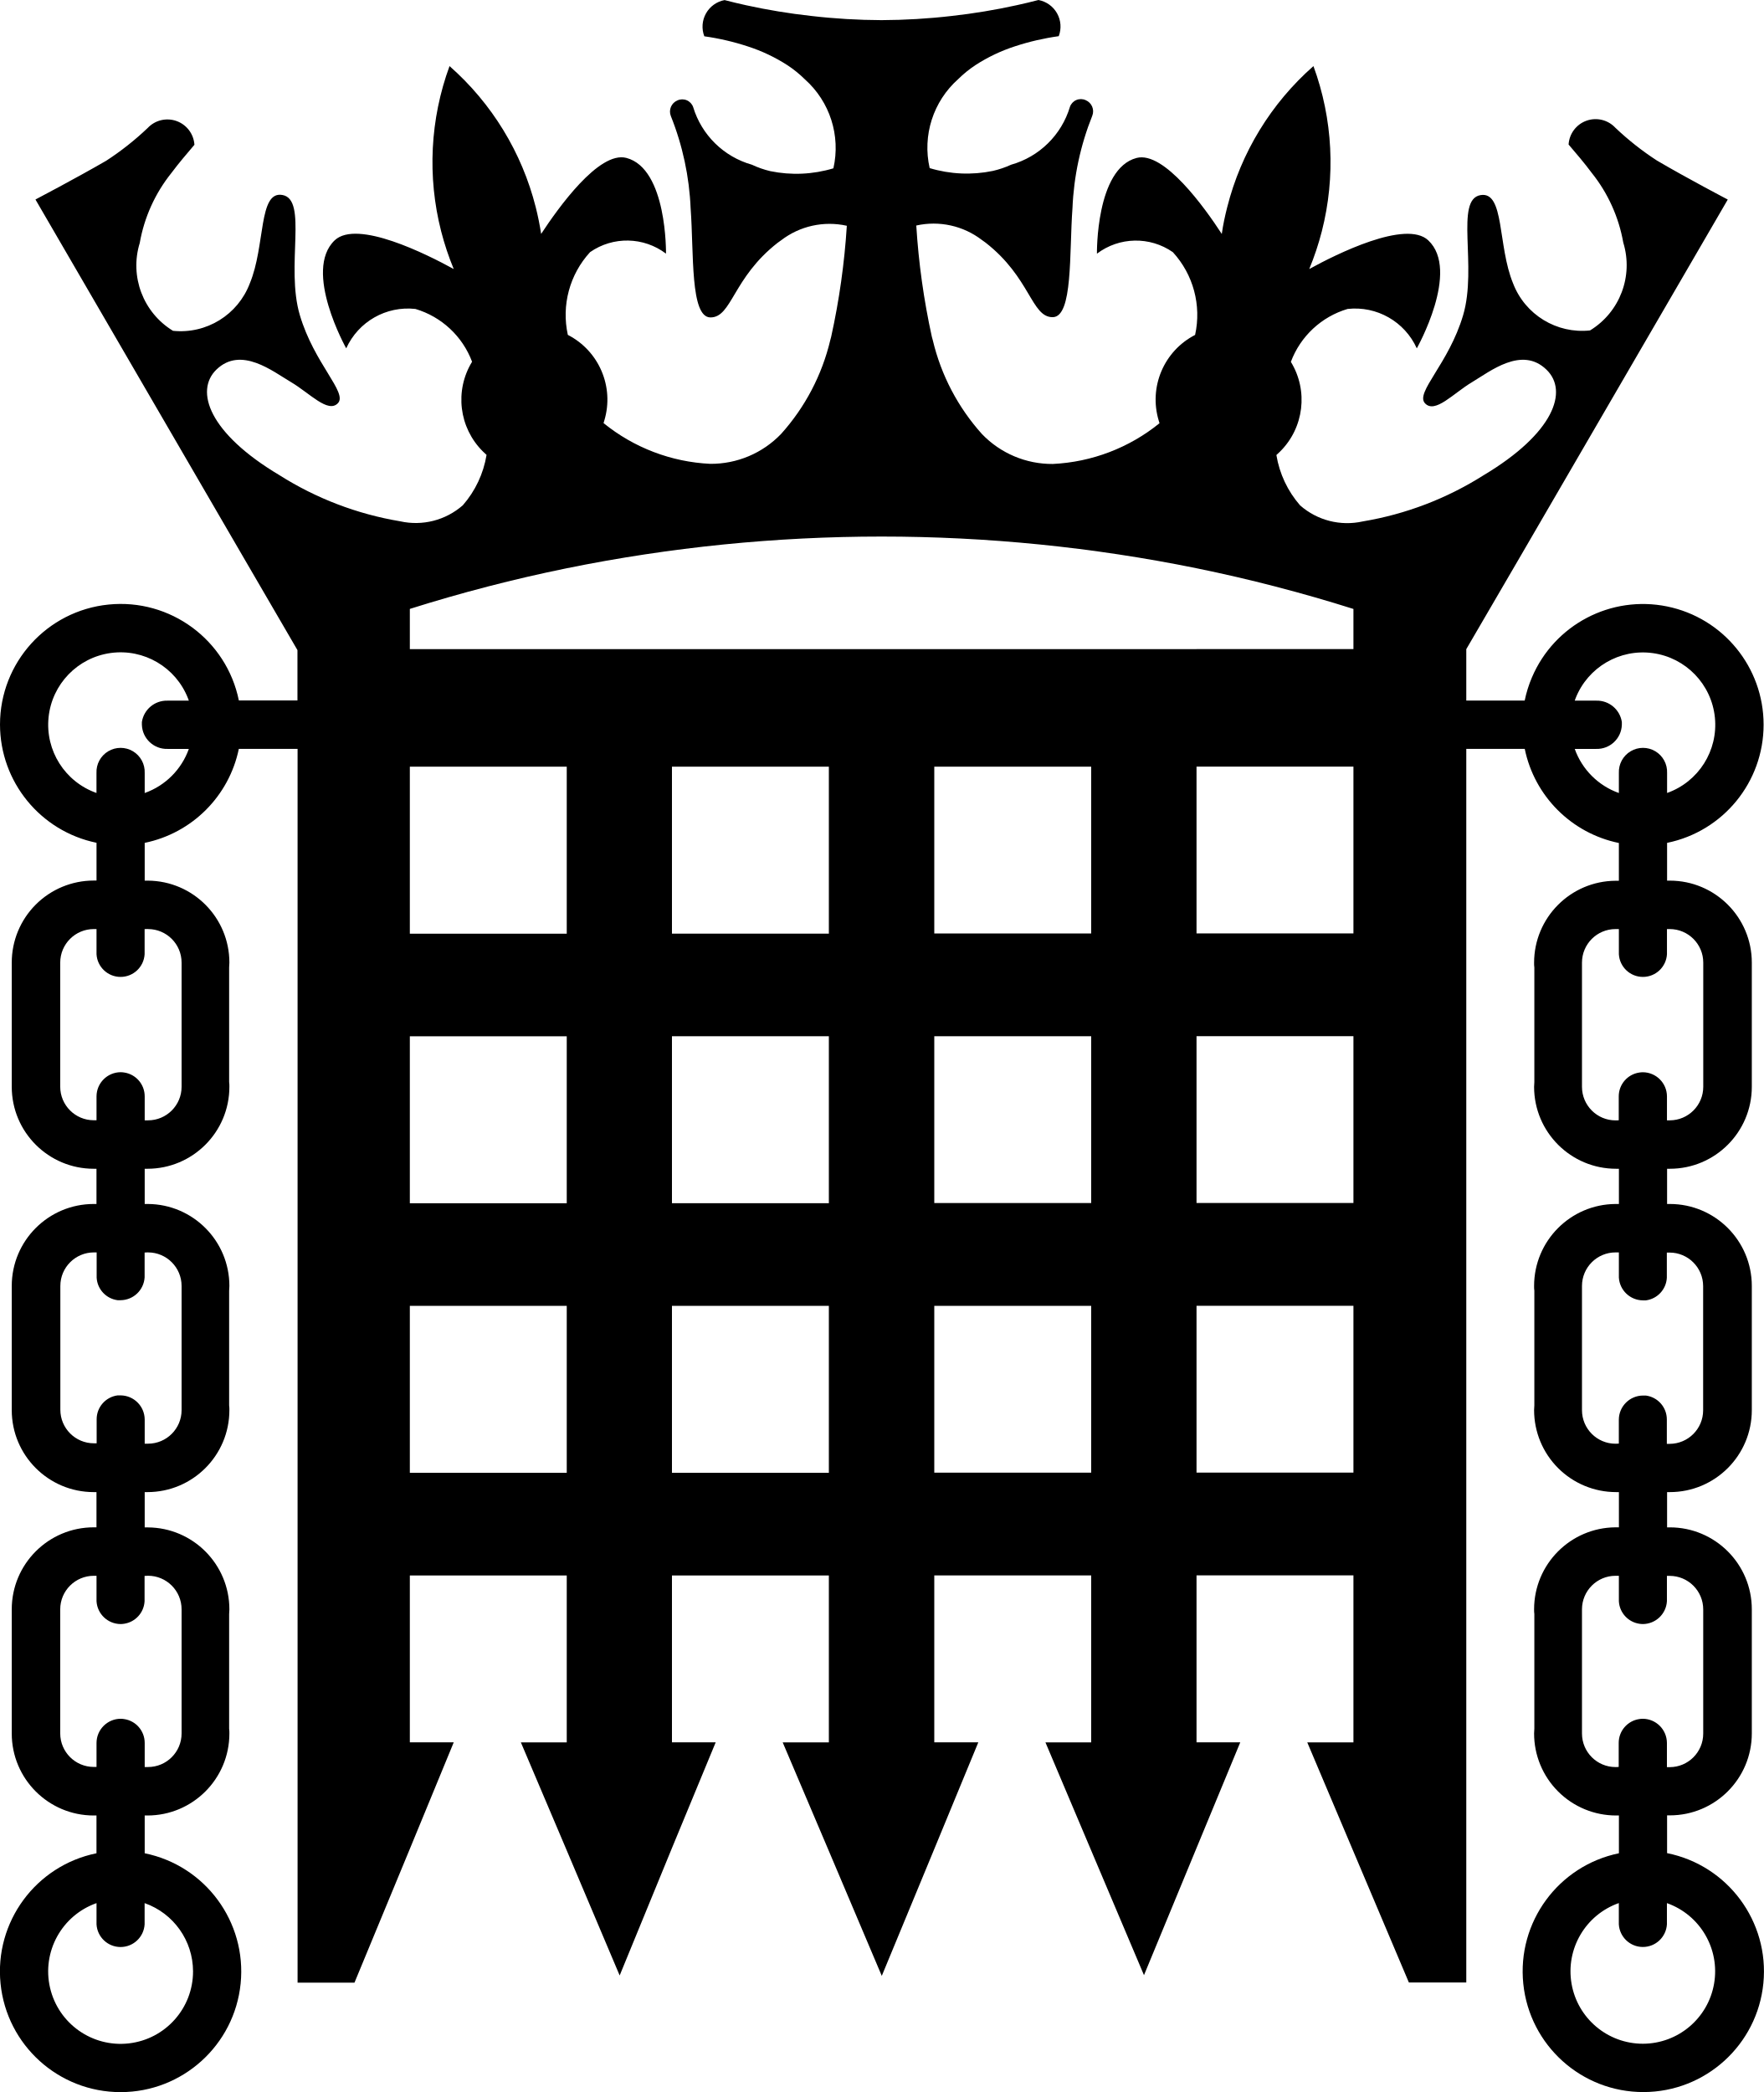
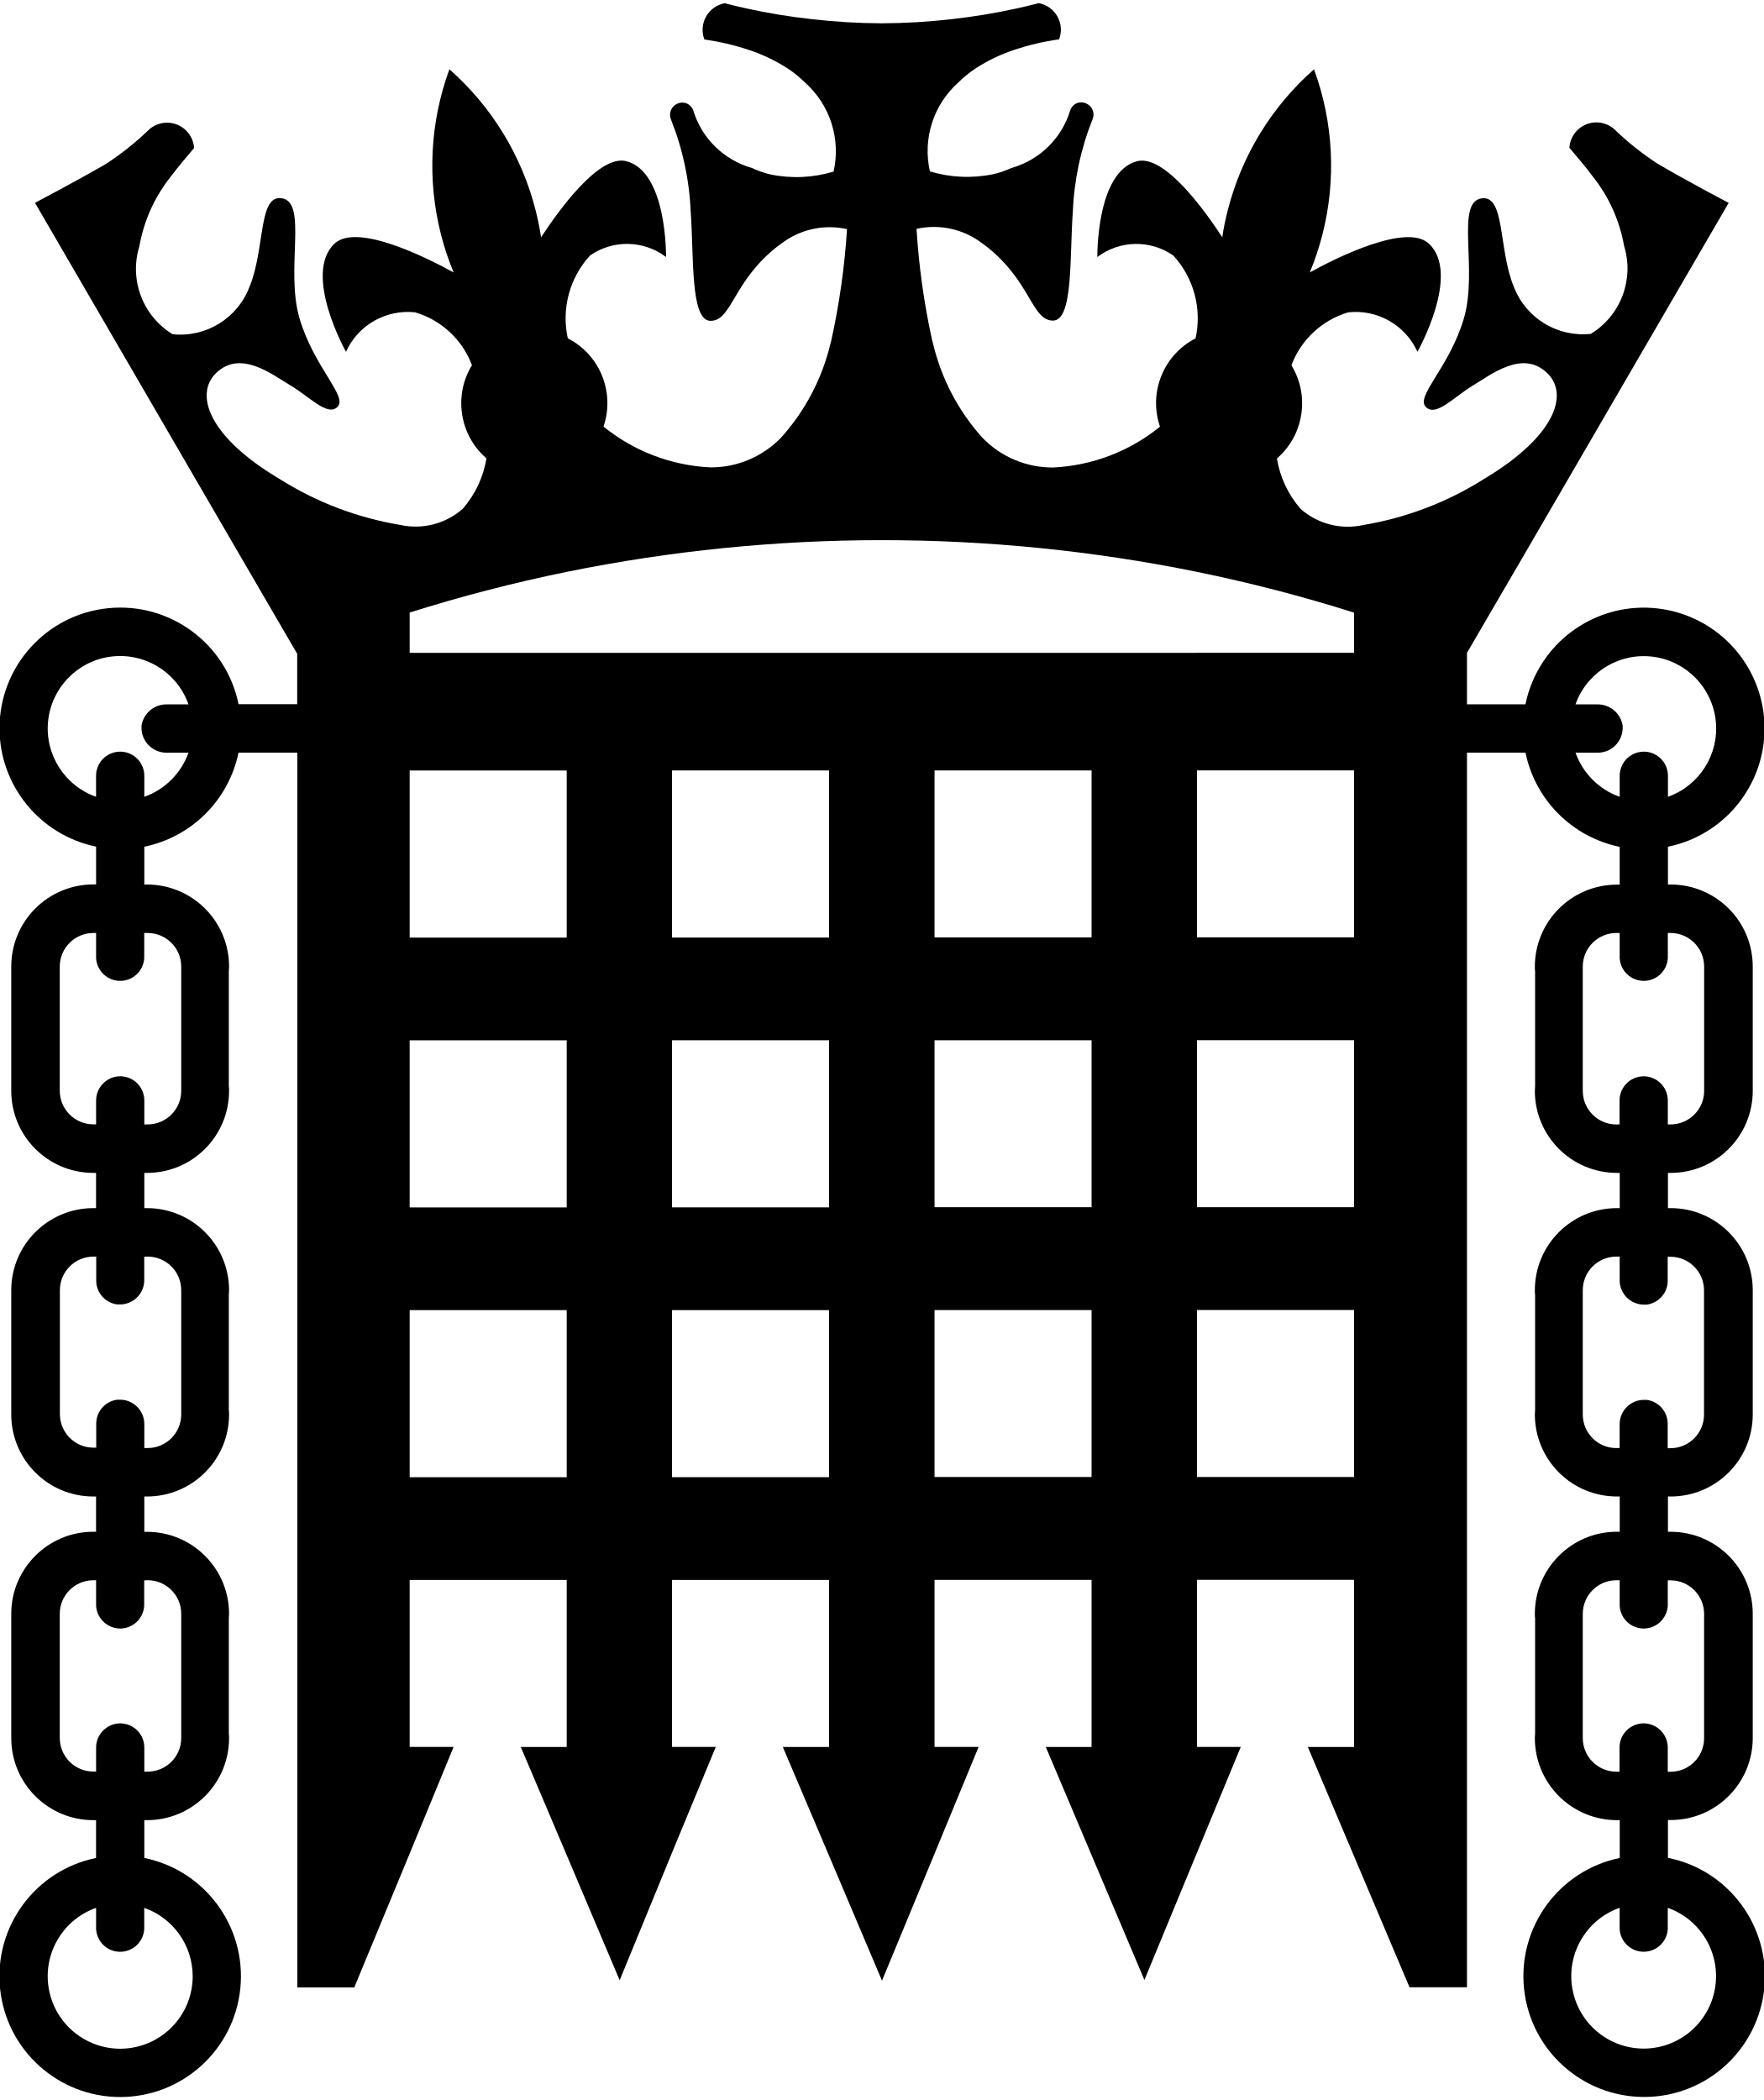
- <svg xmlns="http://www.w3.org/2000/svg" id="Layer_1" data-name="Layer 1" viewBox="0 0 42.025 49.851">
-   <path d="M39.713,44.234v-0.9h0.065a1.954,1.954,0,0,0,1.954-1.954V38.425a1.954,1.954,0,0,0-1.954-1.954H39.713V35.631h0.065a1.954,1.954,0,0,0,1.954-1.954V30.719a1.954,1.954,0,0,0-1.954-1.954H39.713V27.926h0.065a1.954,1.954,0,0,0,1.954-1.954V23.014a1.954,1.954,0,0,0-1.954-1.954H39.713v-0.9a2.875,2.875,0,1,0-3.22-3.944,2.841,2.841,0,0,0-.173.553H34.928V15.544h0l1.3-2.23,4.931-8.484S40.2,4.329,39.47,3.9a6.844,6.844,0,0,1-.99-0.781,0.644,0.644,0,0,0-1.114.4c0.181,0.212.372,0.434,0.551,0.675a3.68,3.68,0,0,1,.752,1.662,1.823,1.823,0,0,1-.792,2.093A1.762,1.762,0,0,1,36.044,6.83c-0.373-.9-0.2-2.2-0.774-2.106-0.622.1-.074,1.7-0.417,2.861s-1.148,1.843-.909,2.1,0.677-.238,1.116-0.5,1.193-.872,1.78-0.3c0.525,0.508.181,1.511-1.5,2.515a7.773,7.773,0,0,1-2.878,1.1,1.7,1.7,0,0,1-1.494-.382,2.42,2.42,0,0,1-.565-1.2c0.03-.026.058-0.054,0.087-0.082a1.735,1.735,0,0,0,.258-2.138A2.071,2.071,0,0,1,32.1,7.437a1.614,1.614,0,0,1,1.649.939s1.043-1.851.273-2.574c-0.532-.5-2.2.333-2.836,0.684a6.724,6.724,0,0,0,.3-0.9,6.645,6.645,0,0,0-.2-3.936,6.647,6.647,0,0,0-2.055,3.363c-0.054.212-.1,0.425-0.129,0.637-0.4-.616-1.376-1.983-2.031-1.811-0.974.256-.944,2.281-0.944,2.281a1.54,1.54,0,0,1,1.809-.036,2.211,2.211,0,0,1,.53,1.972A1.733,1.733,0,0,0,27.6,10.1c0.006,0.02.012,0.04,0.018,0.06a4.365,4.365,0,0,1-2.543.971,2.316,2.316,0,0,1-1.687-.712,5.109,5.109,0,0,1-1.172-2.235C22.207,8.155,22.2,8.129,22.193,8.1a17.352,17.352,0,0,1-.371-2.651,1.892,1.892,0,0,1,1.564.345c0.028,0.02.056,0.039,0.085,0.061,1.075,0.836,1.09,1.778,1.6,1.778,0.488,0,.394-1.532.473-2.6a6.654,6.654,0,0,1,.472-2.2,0.288,0.288,0,0,0-.157-0.371,0.275,0.275,0,0,0-.375.158A2.042,2.042,0,0,1,24.082,4a2.25,2.25,0,0,1-.436.148,3.064,3.064,0,0,1-1.505-.067,2.188,2.188,0,0,1,.679-2.12,2.691,2.691,0,0,1,.416-0.337,4,4,0,0,1,.939-0.446A5.98,5.98,0,0,1,25.217.937,0.644,0.644,0,0,0,24.734.075c-0.17.044-.341,0.085-0.514,0.123a14.822,14.822,0,0,1-1.552.257,15.026,15.026,0,0,1-1.675.1,15.025,15.025,0,0,1-1.675-.1A14.822,14.822,0,0,1,17.767.2c-0.172-.038-0.343-0.079-0.513-0.123a0.644,0.644,0,0,0-.483.863,5.98,5.98,0,0,1,1.042.243,4,4,0,0,1,.939.446,2.691,2.691,0,0,1,.416.337,2.189,2.189,0,0,1,.679,2.12,3.064,3.064,0,0,1-1.505.067A2.25,2.25,0,0,1,17.905,4a2.042,2.042,0,0,1-1.4-1.374,0.275,0.275,0,0,0-.375-0.158,0.288,0.288,0,0,0-.157.371,6.654,6.654,0,0,1,.472,2.2c0.079,1.063-.015,2.6.473,2.6,0.512,0,.527-0.941,1.6-1.778,0.028-.022.056-0.041,0.085-0.061a1.892,1.892,0,0,1,1.564-.345A17.352,17.352,0,0,1,19.794,8.1l-0.021.079A5.108,5.108,0,0,1,18.6,10.416a2.316,2.316,0,0,1-1.687.712,4.364,4.364,0,0,1-2.543-.971c0.007-.02.012-0.04,0.018-0.06a1.733,1.733,0,0,0-.869-2.042,2.211,2.211,0,0,1,.53-1.972,1.54,1.54,0,0,1,1.809.036s0.031-2.025-.944-2.281c-0.655-.172-1.63,1.2-2.031,1.811-0.033-.212-0.075-0.424-0.129-0.637A6.646,6.646,0,0,0,10.7,1.65a6.646,6.646,0,0,0-.2,3.936,6.737,6.737,0,0,0,.3.9C10.161,6.135,8.5,5.3,7.965,5.8,7.2,6.525,8.238,8.376,8.238,8.376a1.614,1.614,0,0,1,1.649-.939,2.071,2.071,0,0,1,1.35,1.258,1.735,1.735,0,0,0,.258,2.138c0.028,0.028.057,0.056,0.087,0.082a2.419,2.419,0,0,1-.565,1.2,1.7,1.7,0,0,1-1.494.382,7.773,7.773,0,0,1-2.878-1.1c-1.678-1-2.022-2.008-1.5-2.515,0.587-.567,1.342.042,1.78,0.3s0.881,0.751,1.116.5-0.566-.94-0.909-2.1,0.2-2.757-.417-2.861c-0.572-.1-0.4,1.208-0.774,2.106A1.762,1.762,0,0,1,4.11,7.958a1.823,1.823,0,0,1-.792-2.093A3.68,3.68,0,0,1,4.07,4.2c0.18-.241.371-0.463,0.551-0.675a0.645,0.645,0,0,0-1.114-.4,6.838,6.838,0,0,1-.989.781C1.787,4.329.833,4.829,0.833,4.829l4.931,8.484,1.3,2.233,0,0,0.012,0.021v1.2H5.68a2.875,2.875,0,0,0-5.692.574,2.882,2.882,0,0,0,2.3,2.817v0.9H2.222A1.954,1.954,0,0,0,.268,23.014v2.958a1.954,1.954,0,0,0,1.954,1.954H2.287v0.839H2.222A1.954,1.954,0,0,0,.268,30.719v2.958a1.954,1.954,0,0,0,1.954,1.954H2.287V36.47H2.222A1.954,1.954,0,0,0,.268,38.425v2.958a1.954,1.954,0,0,0,1.954,1.954H2.287v0.9a2.875,2.875,0,1,0,1.149,0v-0.9H3.5a1.954,1.954,0,0,0,1.954-1.954c0-.039,0-0.076-0.006-0.114v-2.73c0-.038.006-0.076,0.006-0.114a1.954,1.954,0,0,0-1.941-1.953H3.436V35.631H3.5a1.954,1.954,0,0,0,1.954-1.954c0-.039,0-0.076-0.006-0.114v-2.73c0-.038.006-0.076,0.006-0.114a1.954,1.954,0,0,0-1.941-1.954H3.436V27.926H3.5a1.954,1.954,0,0,0,1.954-1.954c0-.039,0-0.076-0.006-0.114V23.128c0-.038.006-0.076,0.006-0.114A1.954,1.954,0,0,0,3.515,21.06H3.436v-0.9A2.883,2.883,0,0,0,5.679,17.92h1.4v29.4H8.435l1.319-3.187L10.8,41.594H9.754V37.618h3.739v3.977H12.4l1.1,2.591,1.254,2.963L16,44.113l1.042-2.519H16V37.617h3.739v3.978h-1.1l1.1,2.588L21,47.159l1.25-3.021L23.3,41.594H22.251V37.616H25.99v3.979H24.9l1.091,2.578,1.257,2.969L28.5,44.112l1.042-2.518H28.5V37.615h3.739v3.98h-1.1l1.1,2.6,1.321,3.121h1.368V17.92h1.393a2.883,2.883,0,0,0,2.243,2.243v0.9H38.485a1.954,1.954,0,0,0-1.941,1.954c0,0.039,0,.076.006,0.114v2.729c0,0.038-.006.076-0.006,0.114A1.954,1.954,0,0,0,38.5,27.926h0.065v0.839H38.485a1.954,1.954,0,0,0-1.941,1.954c0,0.039,0,.076.006,0.114v2.73c0,0.038-.006.076-0.006,0.114A1.954,1.954,0,0,0,38.5,35.631h0.065V36.47H38.485a1.954,1.954,0,0,0-1.941,1.953c0,0.039,0,.076.006,0.114v2.73c0,0.038-.006.076-0.006,0.114A1.954,1.954,0,0,0,38.5,43.337h0.065v0.9A2.875,2.875,0,1,0,39.713,44.234ZM4.588,47.05a1.726,1.726,0,1,1-2.3-1.625v0.506h0a0.574,0.574,0,0,0,1.146,0h0V45.425A1.727,1.727,0,0,1,4.588,47.05ZM3.515,37.624a0.8,0.8,0,0,1,.8.8h0v2.958h0a0.8,0.8,0,0,1-.8.8c-0.026,0-.053,0-0.079,0h0V41.607a0.574,0.574,0,0,0-.491-0.568,0.565,0.565,0,0,0-.083-0.007,0.578,0.578,0,0,0-.574.575h0V42.18h0c-0.022,0-.043,0-0.065,0a0.8,0.8,0,0,1-.8-0.8V38.425a0.8,0.8,0,0,1,.8-0.8c0.022,0,.044,0,0.065,0V38.2l0,0.032a0.578,0.578,0,0,0,.573.543,0.583,0.583,0,0,0,.085-0.007,0.574,0.574,0,0,0,.487-0.536l0-.032V37.628C3.462,37.625,3.488,37.624,3.515,37.624Zm0-7.705a0.8,0.8,0,0,1,.8.8h0v2.958h0a0.8,0.8,0,0,1-.8.8c-0.026,0-.053,0-0.079,0h0V33.9a0.579,0.579,0,0,0-.575-0.574,0.585,0.585,0,0,0-.07,0,0.574,0.574,0,0,0-.5.57h0v0.572h0c-0.022,0-.043,0-0.065,0a0.8,0.8,0,0,1-.8-0.8V30.719a0.8,0.8,0,0,1,.8-0.8c0.022,0,.044,0,0.065,0v0.57l0,0.031a0.574,0.574,0,0,0,.5.538,0.58,0.58,0,0,0,.07,0,0.579,0.579,0,0,0,.573-0.543l0-.031V29.922C3.462,29.92,3.488,29.918,3.515,29.918Zm0-7.705a0.8,0.8,0,0,1,.8.8h0v2.958h0a0.8,0.8,0,0,1-.8.8c-0.026,0-.053,0-0.079,0V26.2a0.574,0.574,0,0,0-.49-0.568,0.568,0.568,0,0,0-.084-0.007,0.578,0.578,0,0,0-.574.574h0V26.77c-0.022,0-.043,0-0.065,0a0.8,0.8,0,0,1-.8-0.8V23.014a0.8,0.8,0,0,1,.8-0.8c0.022,0,.044,0,0.065,0v0.6h0a0.574,0.574,0,0,0,1.146,0h0v-0.6C3.462,22.214,3.488,22.213,3.515,22.213ZM3.436,18.972V18.495a0.575,0.575,0,1,0-1.149,0h0v0.476a1.725,1.725,0,1,1,2.18-2.257c0.008,0.019.014,0.038,0.021,0.057H3.976a0.6,0.6,0,0,0-.607.509,0.543,0.543,0,0,0,0,.066,0.594,0.594,0,0,0,.612.575H4.488A1.732,1.732,0,0,1,3.436,18.972Zm10.057,16.2H9.754V31.193h3.739v3.976Zm0-6.424H9.754V24.769h3.739v3.976Zm0-6.424H9.754V18.345h3.739v3.976Zm6.249,12.847H16V31.193h3.739v3.976Zm0-6.424H16V24.768h3.739v3.976Zm0-6.424H16V18.344h3.739V22.32ZM25.99,35.167H22.251V31.192H25.99v3.976Zm0-6.424H22.251V24.768H25.99v3.976Zm0-6.424H22.251V18.344H25.99v3.976Zm6.249,12.847H28.5V31.191h3.739v3.976Zm0-6.424H28.5V24.767h3.739v3.976Zm0-6.424H28.5V18.343h3.739v3.976ZM28.5,15.544H9.754V14.585a37,37,0,0,1,3.739-.969,37.65,37.65,0,0,1,15.007,0,37,37,0,0,1,3.739.97v0.956H28.5Zm9.012,2.377h0.511a0.594,0.594,0,0,0,.612-0.575,0.543,0.543,0,0,0,0-.066,0.6,0.6,0,0,0-.607-0.509H37.512c0.007-.019.014-0.039,0.021-0.057a1.724,1.724,0,1,1,2.18,2.257V18.495h0a0.575,0.575,0,1,0-1.149,0v0.477A1.732,1.732,0,0,1,37.512,17.92Zm0.973,8.852a0.8,0.8,0,0,1-.8-0.8h0V23.014h0a0.8,0.8,0,0,1,.8-0.8c0.027,0,.053,0,0.079,0v0.6h0a0.574,0.574,0,0,0,1.146,0h0v-0.6c0.022,0,.043,0,0.065,0a0.8,0.8,0,0,1,.8.8v2.958a0.8,0.8,0,0,1-.8.8c-0.022,0-.044,0-0.065,0V26.2h0a0.578,0.578,0,0,0-.575-0.574,0.567,0.567,0,0,0-.084.007,0.574,0.574,0,0,0-.49.568v0.57C38.538,26.772,38.512,26.773,38.485,26.773Zm0,7.705a0.8,0.8,0,0,1-.8-0.8h0V30.719h0a0.8,0.8,0,0,1,.8-0.8c0.027,0,.053,0,0.079,0v0.569l0,0.031a0.579,0.579,0,0,0,.573.543,0.58,0.58,0,0,0,.07,0,0.574,0.574,0,0,0,.5-0.538l0-.031v-0.57c0.022,0,.043,0,0.065,0a0.8,0.8,0,0,1,.8.8v2.958a0.8,0.8,0,0,1-.8.8c-0.022,0-.044,0-0.065,0h0V33.9h0a0.574,0.574,0,0,0-.5-0.57,0.585,0.585,0,0,0-.07,0,0.579,0.579,0,0,0-.574.574v0.571h0C38.538,34.477,38.512,34.478,38.485,34.478Zm0,7.705a0.8,0.8,0,0,1-.8-0.8h0V38.425h0a0.8,0.8,0,0,1,.8-0.8c0.027,0,.053,0,0.079,0V38.2l0,0.032a0.574,0.574,0,0,0,.487.536,0.583,0.583,0,0,0,.085.007,0.578,0.578,0,0,0,.573-0.543l0-.032V37.627c0.022,0,.043,0,0.065,0a0.8,0.8,0,0,1,.8.8v2.958a0.8,0.8,0,0,1-.8.8c-0.022,0-.044,0-0.065,0h0V41.607h0a0.579,0.579,0,0,0-.575-0.575,0.564,0.564,0,0,0-.083.007,0.574,0.574,0,0,0-.491.568V42.18h0C38.538,42.182,38.512,42.184,38.485,42.184Zm0.652,6.593a1.725,1.725,0,0,1-.574-3.352v0.506h0a0.574,0.574,0,0,0,1.146,0h0V45.425A1.725,1.725,0,0,1,39.137,48.776Z" transform="translate(0.012 -0.075)" />
+ <svg xmlns="http://www.w3.org/2000/svg" version="1.1" id="Layer_1" x="0px" y="0px" viewBox="0 0 42 50" style="enable-background:new 0 0 42 50;" xml:space="preserve">
+   <path d="M39.713,44.234v-0.9h0.065a1.954,1.954,0,0,0,1.954-1.954V38.425a1.954,1.954,0,0,0-1.954-1.954H39.713V35.631h0.065a1.954,1.954,0,0,0,1.954-1.954V30.719a1.954,1.954,0,0,0-1.954-1.954H39.713V27.926h0.065a1.954,1.954,0,0,0,1.954-1.954V23.014a1.954,1.954,0,0,0-1.954-1.954H39.713v-0.9a2.875,2.875,0,1,0-3.22-3.944,2.841,2.841,0,0,0-.173.553H34.928V15.544h0l1.3-2.23,4.931-8.484S40.2,4.329,39.47,3.9a6.844,6.844,0,0,1-.99-0.781,0.644,0.644,0,0,0-1.114.4c0.181,0.212.372,0.434,0.551,0.675a3.68,3.68,0,0,1,.752,1.662,1.823,1.823,0,0,1-.792,2.093A1.762,1.762,0,0,1,36.044,6.83c-0.373-.9-0.2-2.2-0.774-2.106-0.622.1-.074,1.7-0.417,2.861s-1.148,1.843-.909,2.1,0.677-.238,1.116-0.5,1.193-.872,1.78-0.3c0.525,0.508.181,1.511-1.5,2.515a7.773,7.773,0,0,1-2.878,1.1,1.7,1.7,0,0,1-1.494-.382,2.42,2.42,0,0,1-.565-1.2c0.03-.026.058-0.054,0.087-0.082a1.735,1.735,0,0,0,.258-2.138A2.071,2.071,0,0,1,32.1,7.437a1.614,1.614,0,0,1,1.649.939s1.043-1.851.273-2.574c-0.532-.5-2.2.333-2.836,0.684a6.724,6.724,0,0,0,.3-0.9,6.645,6.645,0,0,0-.2-3.936,6.647,6.647,0,0,0-2.055,3.363c-0.054.212-.1,0.425-0.129,0.637-0.4-.616-1.376-1.983-2.031-1.811-0.974.256-.944,2.281-0.944,2.281a1.54,1.54,0,0,1,1.809-.036,2.211,2.211,0,0,1,.53,1.972A1.733,1.733,0,0,0,27.6,10.1c0.006,0.02.012,0.04,0.018,0.06a4.365,4.365,0,0,1-2.543.971,2.316,2.316,0,0,1-1.687-.712,5.109,5.109,0,0,1-1.172-2.235C22.207,8.155,22.2,8.129,22.193,8.1a17.352,17.352,0,0,1-.371-2.651,1.892,1.892,0,0,1,1.564.345c0.028,0.02.056,0.039,0.085,0.061,1.075,0.836,1.09,1.778,1.6,1.778,0.488,0,.394-1.532.473-2.6a6.654,6.654,0,0,1,.472-2.2,0.288,0.288,0,0,0-.157-0.371,0.275,0.275,0,0,0-.375.158A2.042,2.042,0,0,1,24.082,4a2.25,2.25,0,0,1-.436.148,3.064,3.064,0,0,1-1.505-.067,2.188,2.188,0,0,1,.679-2.12,2.691,2.691,0,0,1,.416-0.337,4,4,0,0,1,.939-0.446A5.98,5.98,0,0,1,25.217.937,0.644,0.644,0,0,0,24.734.075c-0.17.044-.341,0.085-0.514,0.123a14.822,14.822,0,0,1-1.552.257,15.026,15.026,0,0,1-1.675.1,15.025,15.025,0,0,1-1.675-.1A14.822,14.822,0,0,1,17.767.2c-0.172-.038-0.343-0.079-0.513-0.123a0.644,0.644,0,0,0-.483.863,5.98,5.98,0,0,1,1.042.243,4,4,0,0,1,.939.446,2.691,2.691,0,0,1,.416.337,2.189,2.189,0,0,1,.679,2.12,3.064,3.064,0,0,1-1.505.067A2.25,2.25,0,0,1,17.905,4a2.042,2.042,0,0,1-1.4-1.374,0.275,0.275,0,0,0-.375-0.158,0.288,0.288,0,0,0-.157.371,6.654,6.654,0,0,1,.472,2.2c0.079,1.063-.015,2.6.473,2.6,0.512,0,.527-0.941,1.6-1.778,0.028-.022.056-0.041,0.085-0.061a1.892,1.892,0,0,1,1.564-.345A17.352,17.352,0,0,1,19.794,8.1l-0.021.079A5.108,5.108,0,0,1,18.6,10.416a2.316,2.316,0,0,1-1.687.712,4.364,4.364,0,0,1-2.543-.971c0.007-.02.012-0.04,0.018-0.06a1.733,1.733,0,0,0-.869-2.042,2.211,2.211,0,0,1,.53-1.972,1.54,1.54,0,0,1,1.809.036s0.031-2.025-.944-2.281c-0.655-.172-1.63,1.2-2.031,1.811-0.033-.212-0.075-0.424-0.129-0.637A6.646,6.646,0,0,0,10.7,1.65a6.646,6.646,0,0,0-.2,3.936,6.737,6.737,0,0,0,.3.9C10.161,6.135,8.5,5.3,7.965,5.8,7.2,6.525,8.238,8.376,8.238,8.376a1.614,1.614,0,0,1,1.649-.939,2.071,2.071,0,0,1,1.35,1.258,1.735,1.735,0,0,0,.258,2.138c0.028,0.028.057,0.056,0.087,0.082a2.419,2.419,0,0,1-.565,1.2,1.7,1.7,0,0,1-1.494.382,7.773,7.773,0,0,1-2.878-1.1c-1.678-1-2.022-2.008-1.5-2.515,0.587-.567,1.342.042,1.78,0.3s0.881,0.751,1.116.5-0.566-.94-0.909-2.1,0.2-2.757-.417-2.861c-0.572-.1-0.4,1.208-0.774,2.106A1.762,1.762,0,0,1,4.11,7.958a1.823,1.823,0,0,1-.792-2.093A3.68,3.68,0,0,1,4.07,4.2c0.18-.241.371-0.463,0.551-0.675a0.645,0.645,0,0,0-1.114-.4,6.838,6.838,0,0,1-.989.781C1.787,4.329.833,4.829,0.833,4.829l4.931,8.484,1.3,2.233,0,0,0.012,0.021v1.2H5.68a2.875,2.875,0,0,0-5.692.574,2.882,2.882,0,0,0,2.3,2.817v0.9H2.222A1.954,1.954,0,0,0,.268,23.014v2.958a1.954,1.954,0,0,0,1.954,1.954H2.287v0.839H2.222A1.954,1.954,0,0,0,.268,30.719v2.958a1.954,1.954,0,0,0,1.954,1.954H2.287V36.47H2.222A1.954,1.954,0,0,0,.268,38.425v2.958a1.954,1.954,0,0,0,1.954,1.954H2.287v0.9a2.875,2.875,0,1,0,1.149,0v-0.9H3.5a1.954,1.954,0,0,0,1.954-1.954c0-.039,0-0.076-0.006-0.114v-2.73c0-.038.006-0.076,0.006-0.114a1.954,1.954,0,0,0-1.941-1.953H3.436V35.631H3.5a1.954,1.954,0,0,0,1.954-1.954c0-.039,0-0.076-0.006-0.114v-2.73c0-.038.006-0.076,0.006-0.114a1.954,1.954,0,0,0-1.941-1.954H3.436V27.926H3.5a1.954,1.954,0,0,0,1.954-1.954c0-.039,0-0.076-0.006-0.114V23.128c0-.038.006-0.076,0.006-0.114A1.954,1.954,0,0,0,3.515,21.06H3.436v-0.9A2.883,2.883,0,0,0,5.679,17.92h1.4v29.4H8.435l1.319-3.187L10.8,41.594H9.754V37.618h3.739v3.977H12.4l1.1,2.591,1.254,2.963L16,44.113l1.042-2.519H16V37.617h3.739v3.978h-1.1l1.1,2.588L21,47.159l1.25-3.021L23.3,41.594H22.251V37.616H25.99v3.979H24.9l1.091,2.578,1.257,2.969L28.5,44.112l1.042-2.518H28.5V37.615h3.739v3.98h-1.1l1.1,2.6,1.321,3.121h1.368V17.92h1.393a2.883,2.883,0,0,0,2.243,2.243v0.9H38.485a1.954,1.954,0,0,0-1.941,1.954c0,0.039,0,.076.006,0.114v2.729c0,0.038-.006.076-0.006,0.114A1.954,1.954,0,0,0,38.5,27.926h0.065v0.839H38.485a1.954,1.954,0,0,0-1.941,1.954c0,0.039,0,.076.006,0.114v2.73c0,0.038-.006.076-0.006,0.114A1.954,1.954,0,0,0,38.5,35.631h0.065V36.47H38.485a1.954,1.954,0,0,0-1.941,1.953c0,0.039,0,.076.006,0.114v2.73c0,0.038-.006.076-0.006,0.114A1.954,1.954,0,0,0,38.5,43.337h0.065v0.9A2.875,2.875,0,1,0,39.713,44.234ZM4.588,47.05a1.726,1.726,0,1,1-2.3-1.625v0.506h0a0.574,0.574,0,0,0,1.146,0h0V45.425A1.727,1.727,0,0,1,4.588,47.05ZM3.515,37.624a0.8,0.8,0,0,1,.8.8h0v2.958h0a0.8,0.8,0,0,1-.8.8c-0.026,0-.053,0-0.079,0h0V41.607a0.574,0.574,0,0,0-.491-0.568,0.565,0.565,0,0,0-.083-0.007,0.578,0.578,0,0,0-.574.575h0V42.18h0c-0.022,0-.043,0-0.065,0a0.8,0.8,0,0,1-.8-0.8V38.425a0.8,0.8,0,0,1,.8-0.8c0.022,0,.044,0,0.065,0V38.2l0,0.032a0.578,0.578,0,0,0,.573.543,0.583,0.583,0,0,0,.085-0.007,0.574,0.574,0,0,0,.487-0.536l0-.032V37.628C3.462,37.625,3.488,37.624,3.515,37.624Zm0-7.705a0.8,0.8,0,0,1,.8.8h0v2.958h0a0.8,0.8,0,0,1-.8.8c-0.026,0-.053,0-0.079,0h0V33.9a0.579,0.579,0,0,0-.575-0.574,0.585,0.585,0,0,0-.07,0,0.574,0.574,0,0,0-.5.57h0v0.572h0c-0.022,0-.043,0-0.065,0a0.8,0.8,0,0,1-.8-0.8V30.719a0.8,0.8,0,0,1,.8-0.8c0.022,0,.044,0,0.065,0v0.57l0,0.031a0.574,0.574,0,0,0,.5.538,0.58,0.58,0,0,0,.07,0,0.579,0.579,0,0,0,.573-0.543l0-.031V29.922C3.462,29.92,3.488,29.918,3.515,29.918Zm0-7.705a0.8,0.8,0,0,1,.8.8h0v2.958h0a0.8,0.8,0,0,1-.8.8c-0.026,0-.053,0-0.079,0V26.2a0.574,0.574,0,0,0-.49-0.568,0.568,0.568,0,0,0-.084-0.007,0.578,0.578,0,0,0-.574.574h0V26.77c-0.022,0-.043,0-0.065,0a0.8,0.8,0,0,1-.8-0.8V23.014a0.8,0.8,0,0,1,.8-0.8c0.022,0,.044,0,0.065,0v0.6h0a0.574,0.574,0,0,0,1.146,0h0v-0.6C3.462,22.214,3.488,22.213,3.515,22.213ZM3.436,18.972V18.495a0.575,0.575,0,1,0-1.149,0h0v0.476a1.725,1.725,0,1,1,2.18-2.257c0.008,0.019.014,0.038,0.021,0.057H3.976a0.6,0.6,0,0,0-.607.509,0.543,0.543,0,0,0,0,.066,0.594,0.594,0,0,0,.612.575H4.488A1.732,1.732,0,0,1,3.436,18.972Zm10.057,16.2H9.754V31.193h3.739v3.976Zm0-6.424H9.754V24.769h3.739v3.976Zm0-6.424H9.754V18.345h3.739v3.976Zm6.249,12.847H16V31.193h3.739v3.976Zm0-6.424H16V24.768h3.739v3.976Zm0-6.424H16V18.344h3.739V22.32ZM25.99,35.167H22.251V31.192H25.99v3.976Zm0-6.424H22.251V24.768H25.99v3.976Zm0-6.424H22.251V18.344H25.99v3.976Zm6.249,12.847H28.5V31.191h3.739v3.976Zm0-6.424H28.5V24.767h3.739v3.976Zm0-6.424H28.5V18.343h3.739v3.976ZM28.5,15.544H9.754V14.585a37,37,0,0,1,3.739-.969,37.65,37.65,0,0,1,15.007,0,37,37,0,0,1,3.739.97v0.956H28.5Zm9.012,2.377h0.511a0.594,0.594,0,0,0,.612-0.575,0.543,0.543,0,0,0,0-.066,0.6,0.6,0,0,0-.607-0.509H37.512c0.007-.019.014-0.039,0.021-0.057a1.724,1.724,0,1,1,2.18,2.257V18.495h0a0.575,0.575,0,1,0-1.149,0v0.477A1.732,1.732,0,0,1,37.512,17.92Zm0.973,8.852a0.8,0.8,0,0,1-.8-0.8h0V23.014h0a0.8,0.8,0,0,1,.8-0.8c0.027,0,.053,0,0.079,0v0.6h0a0.574,0.574,0,0,0,1.146,0h0v-0.6c0.022,0,.043,0,0.065,0a0.8,0.8,0,0,1,.8.8v2.958a0.8,0.8,0,0,1-.8.8c-0.022,0-.044,0-0.065,0V26.2h0a0.578,0.578,0,0,0-.575-0.574,0.567,0.567,0,0,0-.084.007,0.574,0.574,0,0,0-.49.568v0.57C38.538,26.772,38.512,26.773,38.485,26.773Zm0,7.705a0.8,0.8,0,0,1-.8-0.8h0V30.719h0a0.8,0.8,0,0,1,.8-0.8c0.027,0,.053,0,0.079,0v0.569l0,0.031a0.579,0.579,0,0,0,.573.543,0.58,0.58,0,0,0,.07,0,0.574,0.574,0,0,0,.5-0.538l0-.031v-0.57c0.022,0,.043,0,0.065,0a0.8,0.8,0,0,1,.8.8v2.958a0.8,0.8,0,0,1-.8.8c-0.022,0-.044,0-0.065,0h0V33.9h0a0.574,0.574,0,0,0-.5-0.57,0.585,0.585,0,0,0-.07,0,0.579,0.579,0,0,0-.574.574v0.571h0C38.538,34.477,38.512,34.478,38.485,34.478Zm0,7.705a0.8,0.8,0,0,1-.8-0.8h0V38.425h0a0.8,0.8,0,0,1,.8-0.8c0.027,0,.053,0,0.079,0V38.2l0,0.032a0.574,0.574,0,0,0,.487.536,0.583,0.583,0,0,0,.085.007,0.578,0.578,0,0,0,.573-0.543l0-.032V37.627c0.022,0,.043,0,0.065,0a0.8,0.8,0,0,1,.8.8v2.958a0.8,0.8,0,0,1-.8.8c-0.022,0-.044,0-0.065,0h0V41.607h0a0.579,0.579,0,0,0-.575-0.575,0.564,0.564,0,0,0-.083.007,0.574,0.574,0,0,0-.491.568V42.18h0C38.538,42.182,38.512,42.184,38.485,42.184Zm0.652,6.593a1.725,1.725,0,0,1-.574-3.352v0.506h0a0.574,0.574,0,0,0,1.146,0h0V45.425A1.725,1.725,0,0,1,39.137,48.776Z" />
</svg>
